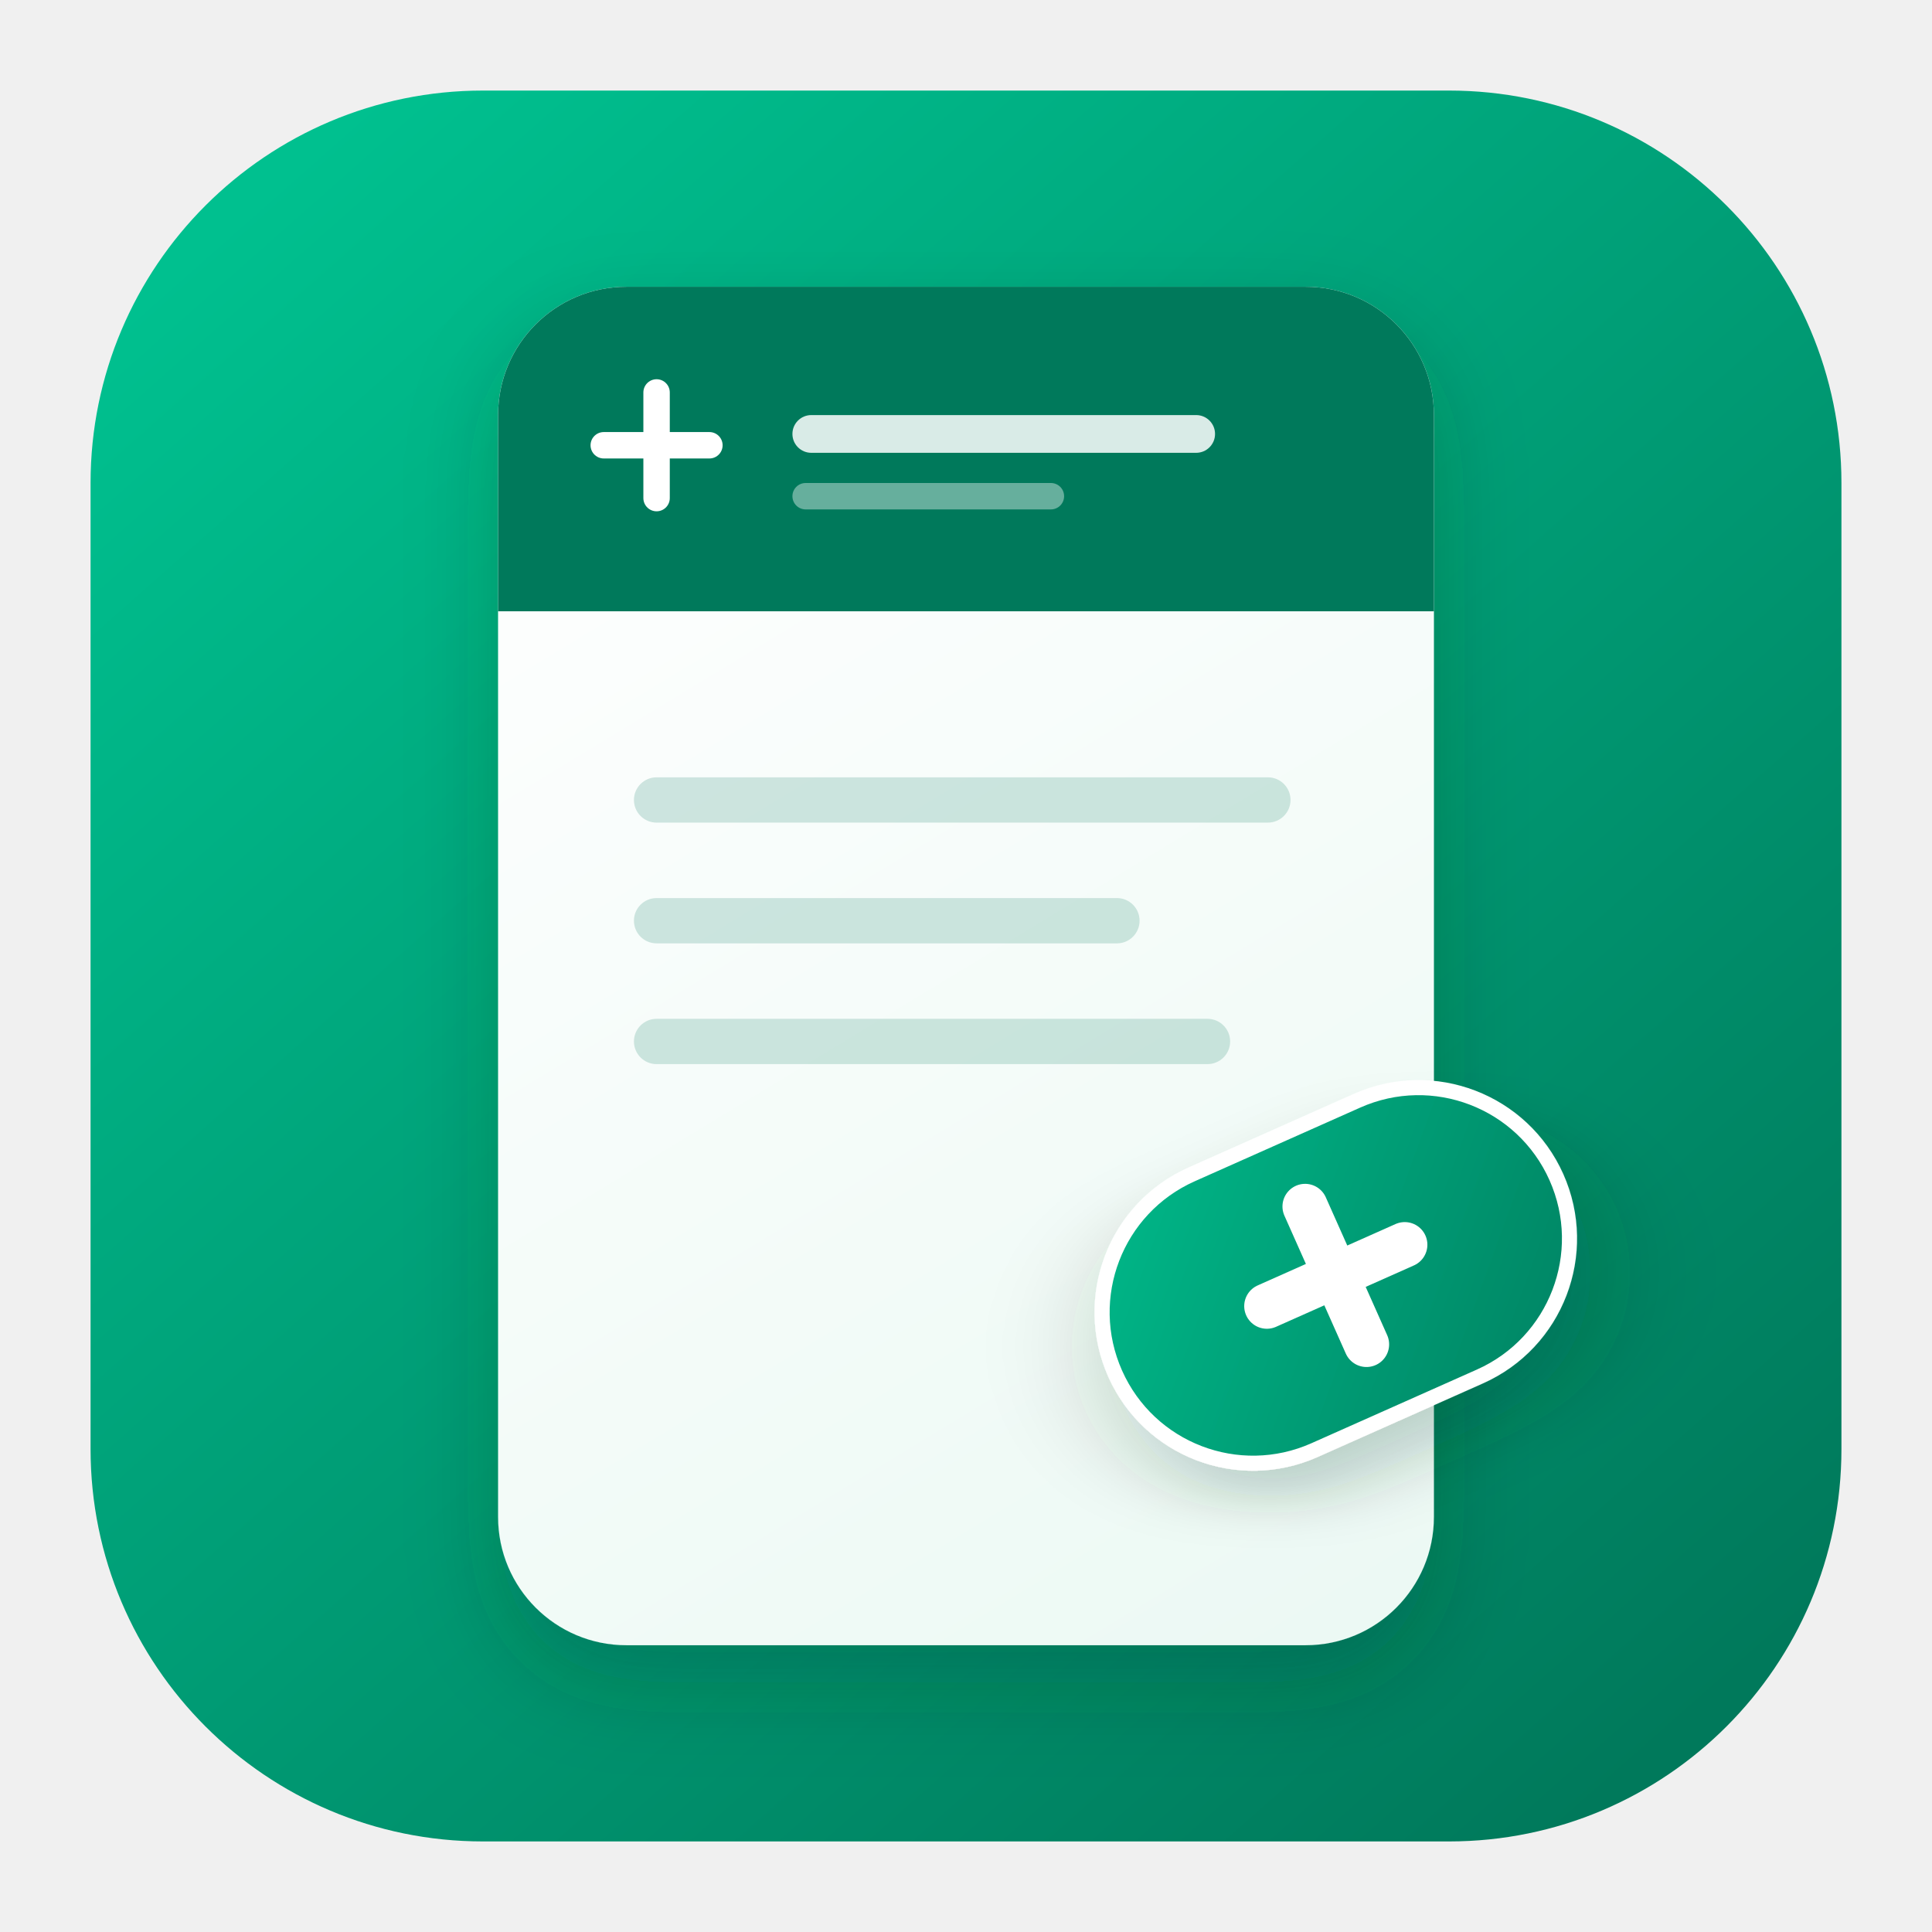
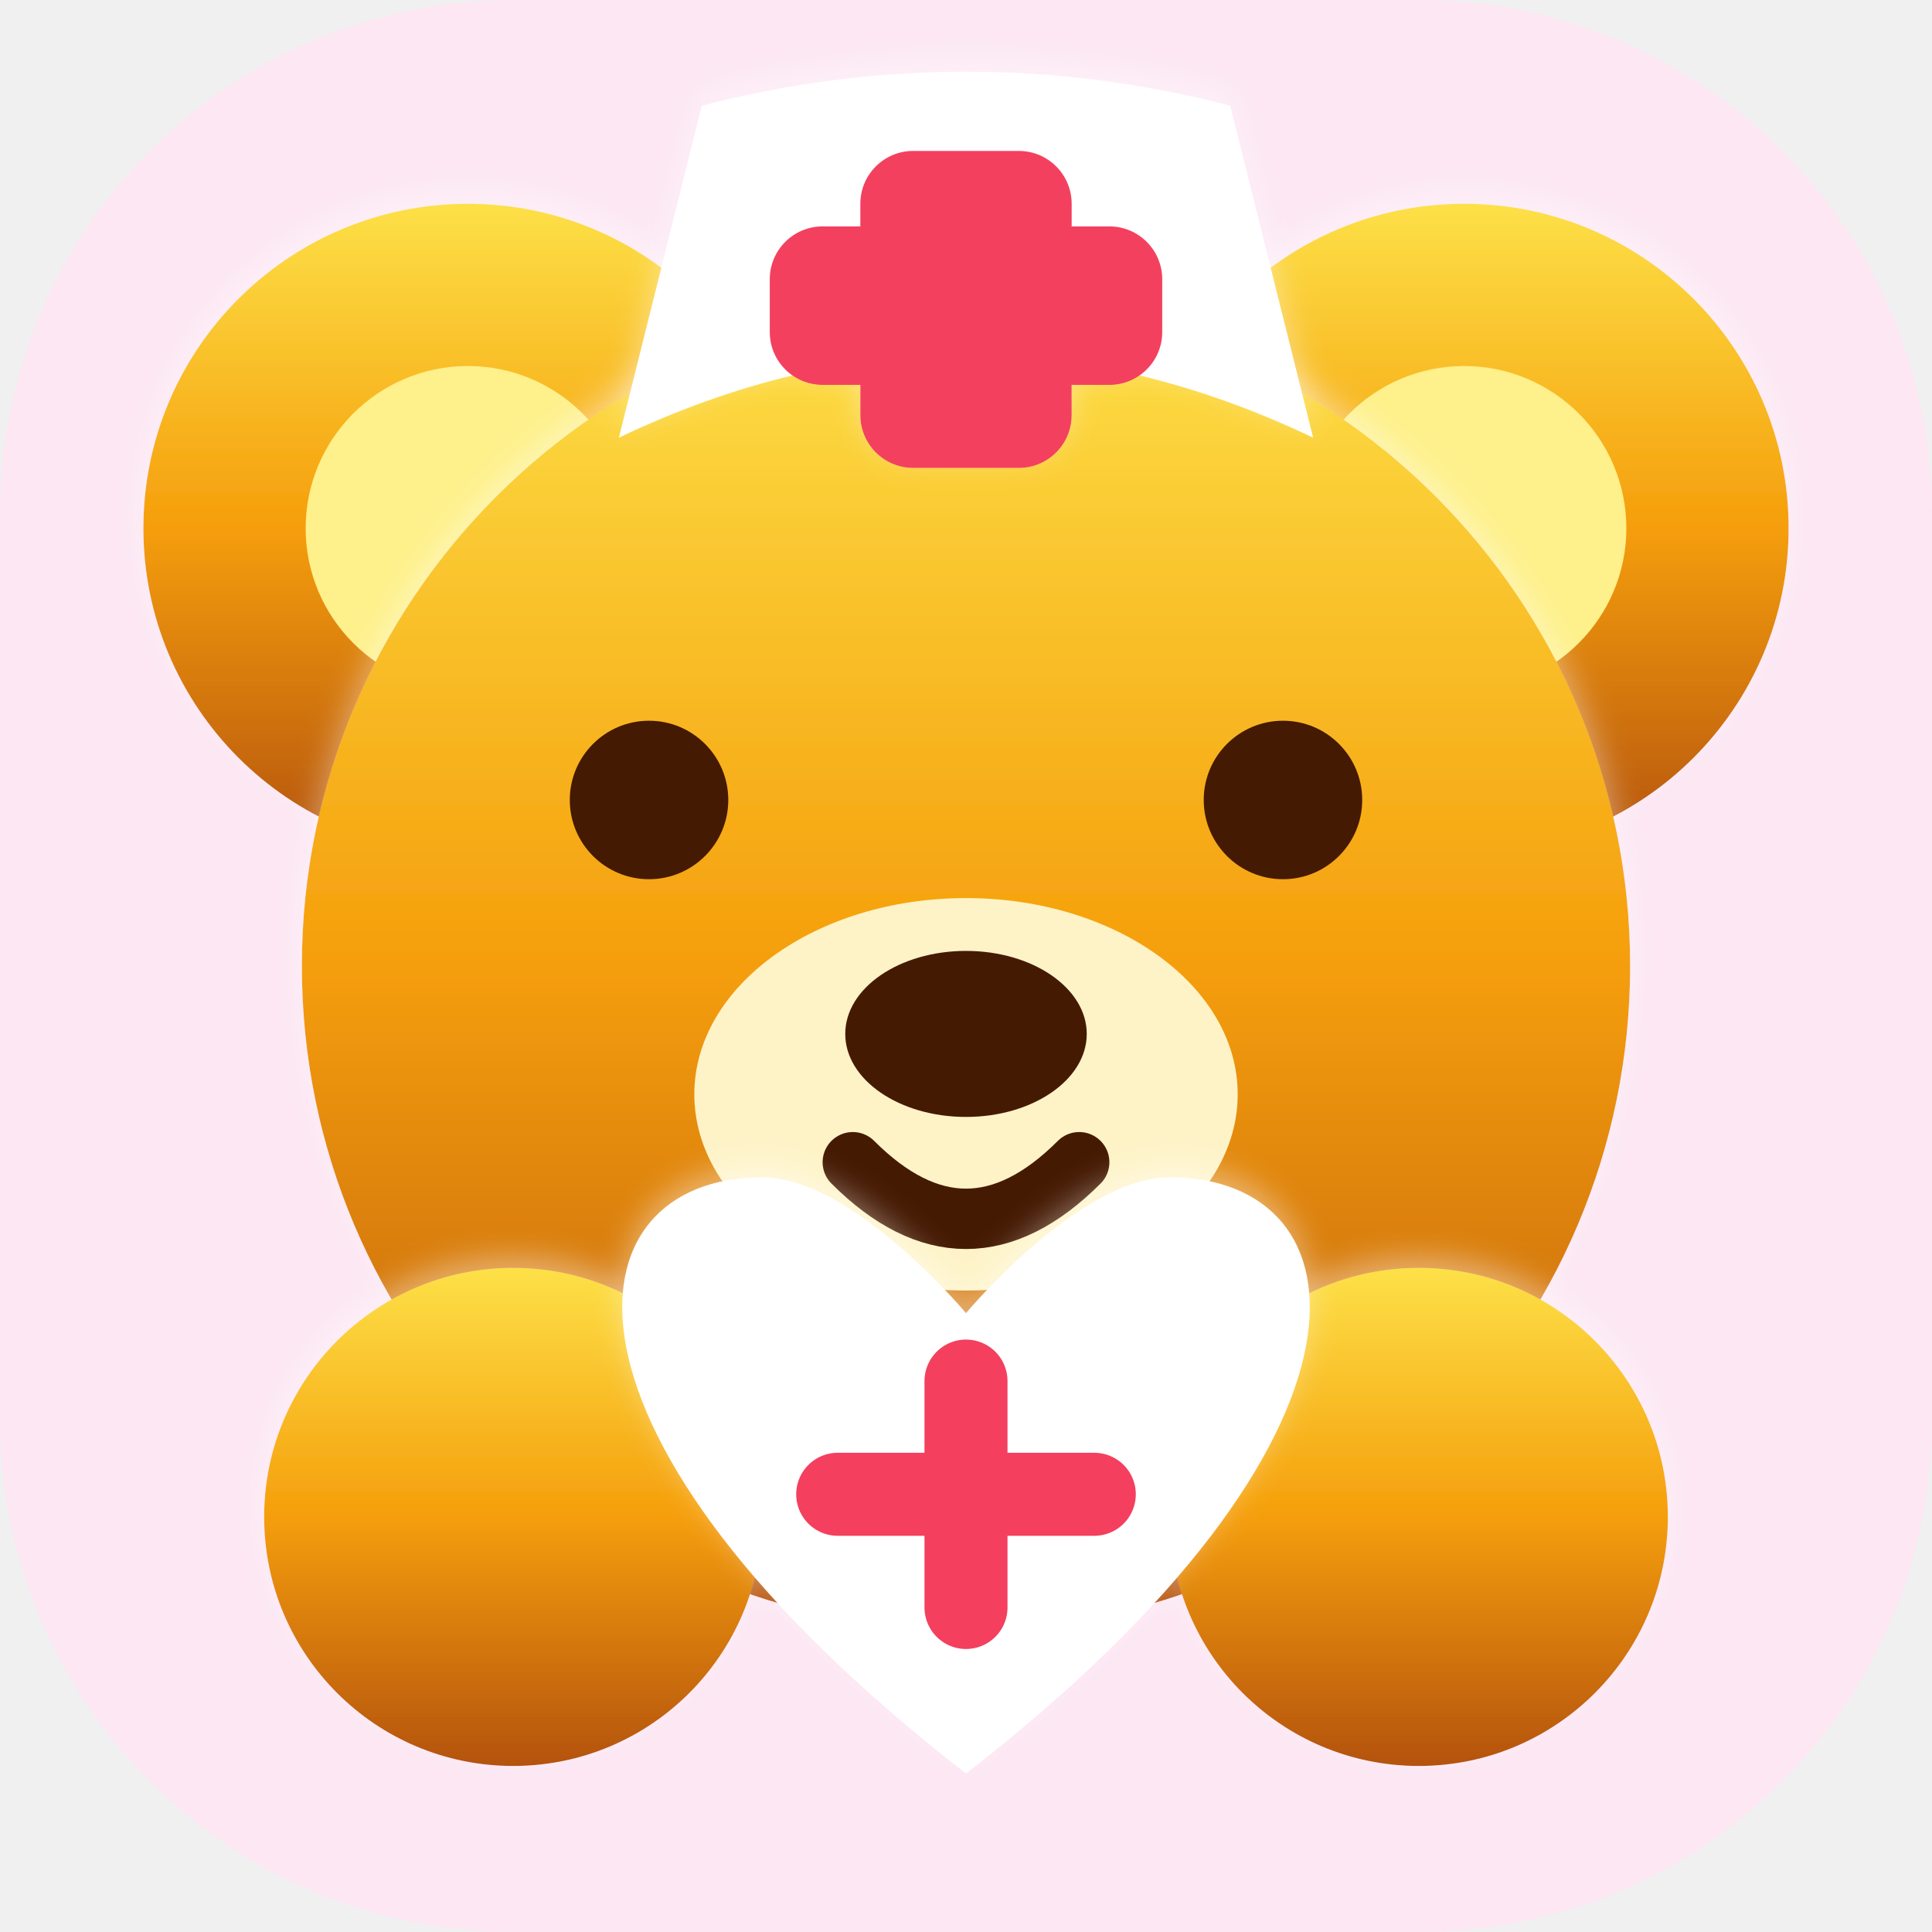
<svg xmlns="http://www.w3.org/2000/svg" viewBox="0 0 512 512" width="512" height="512">
  <defs>
-     <linearGradient id="seal" x1="72" y1="48" x2="440" y2="464" gradientUnits="userSpaceOnUse">
-       <stop offset="0" stop-color="#00C08F" />
-       <stop offset="1" stop-color="#00795B" />
+     <clipPath id="icon-clip">
+       <rect width="512" height="512" rx="136" />
+     </clipPath>
+     <linearGradient id="bearGrad" x1="0%" y1="0%" x2="0%" y2="100%">
+       <stop offset="0%" stop-color="#FDE047" />
+       <stop offset="50%" stop-color="#F59E0B" />
+       <stop offset="100%" stop-color="#B45309" />
    </linearGradient>
-     <linearGradient id="sheet" x1="150" y1="84" x2="360" y2="430" gradientUnits="userSpaceOnUse">
-       <stop stop-color="#FFFFFF" />
-       <stop offset="1" stop-color="#ECF9F4" />
-     </linearGradient>
-     <linearGradient id="pill" x1="300" y1="296" x2="418" y2="410" gradientUnits="userSpaceOnUse">
-       <stop offset="0" stop-color="#00B889" />
-       <stop offset="1" stop-color="#00795B" />
-     </linearGradient>
-     <filter id="shadow" x="-40%" y="-40%" width="180%" height="200%">
-       <feDropShadow dx="0" dy="10" stdDeviation="12" flood-color="#003B2C" flood-opacity="0.22" />
+     <filter id="emboss-3d" x="-30%" y="-30%" width="160%" height="160%">
+       <feDropShadow dx="0" dy="5" stdDeviation="6" flood-color="#000000" flood-opacity="0.3" />
+       <feDropShadow dx="0" dy="-3" stdDeviation="4" flood-color="#FFFFFF" flood-opacity="0.4" />
    </filter>
  </defs>
-   <rect x="24" y="24" width="464" height="464" rx="104" fill="url(#seal)" />
-   <g filter="url(#shadow)">
-     <rect x="132" y="76" width="248" height="360" rx="34" fill="url(#sheet)" />
-   </g>
-   <path d="M132 110a34 34 0 0 1 34-34h180a34 34 0 0 1 34 34v52H132Z" fill="#00795B" />
-   <path d="M174 104v28M160 118h28" stroke="#FFFFFF" stroke-width="7" stroke-linecap="round" />
-   <rect x="210" y="110" width="112" height="10" rx="5" fill="#FFFFFF" fill-opacity="0.85" />
-   <rect x="210" y="128" width="72" height="7" rx="3.5" fill="#FFFFFF" fill-opacity="0.4" />
-   <g fill="#00795B" fill-opacity="0.18">
-     <rect x="168" y="206" width="174" height="12" rx="6" />
-     <rect x="168" y="238" width="134" height="12" rx="6" />
-     <rect x="168" y="270" width="158" height="12" rx="6" />
-   </g>
-   <g transform="rotate(-24 354 338)" filter="url(#shadow)">
-     <rect x="290" y="298" width="128" height="80" rx="40" fill="url(#pill)" stroke="#FFFFFF" stroke-width="4" />
-     <path d="M354 318v40M334 338h40" stroke="#FFFFFF" stroke-width="12" stroke-linecap="round" />
+   <rect width="512" height="512" rx="136" fill="#FCE7F3" />
+   <g clip-path="url(#icon-clip)">
+     <g fill="url(#bearGrad)" filter="url(#emboss-3d)">
+       <circle cx="124" cy="140" r="86" />
+       <circle cx="388" cy="140" r="86" />
+     </g>
+     <circle cx="124" cy="140" r="43" fill="#FEF08A" />
+     <circle cx="388" cy="140" r="43" fill="#FEF08A" />
+     <circle cx="256" cy="256" r="176" fill="url(#bearGrad)" filter="url(#emboss-3d)" />
+     <g filter="url(#emboss-3d)">
+       <path d="M 164 116 Q 256 72 348 116 L 326 28 Q 256 10 186 28 Z" fill="#FFFFFF" />
+       <rect x="228" y="40" width="56" height="84" rx="14" fill="#F43F5E" />
+       <rect x="204" y="60" width="104" height="42" rx="14" fill="#F43F5E" />
+     </g>
+     <ellipse cx="256" cy="290" rx="72" ry="52" fill="#FEF3C7" />
+     <ellipse cx="256" cy="274" rx="32" ry="22" fill="#451A03" />
+     <path d="M 226 308 Q 256 338 286 308" stroke="#451A03" stroke-width="16" fill="none" stroke-linecap="round" />
+     <circle cx="172" cy="212" r="21" fill="#451A03" />
+     <circle cx="340" cy="212" r="21" fill="#451A03" />
+     <circle cx="136" cy="402" r="66" fill="url(#bearGrad)" filter="url(#emboss-3d)" />
+     <circle cx="376" cy="402" r="66" fill="url(#bearGrad)" filter="url(#emboss-3d)" />
+     <g filter="url(#emboss-3d)">
+       <path d="M 256 470 C 140 380, 150 312, 202 312 C 226 312, 256 348, 256 348 C 256 348, 286 312, 310 312 C 362 312, 372 380, 256 470 Z" fill="#FFFFFF" />
+     </g>
+     <path d="M 256 366 V 426 M 222 396 H 290" stroke="#F43F5E" stroke-width="22" stroke-linecap="round" />
  </g>
</svg>
